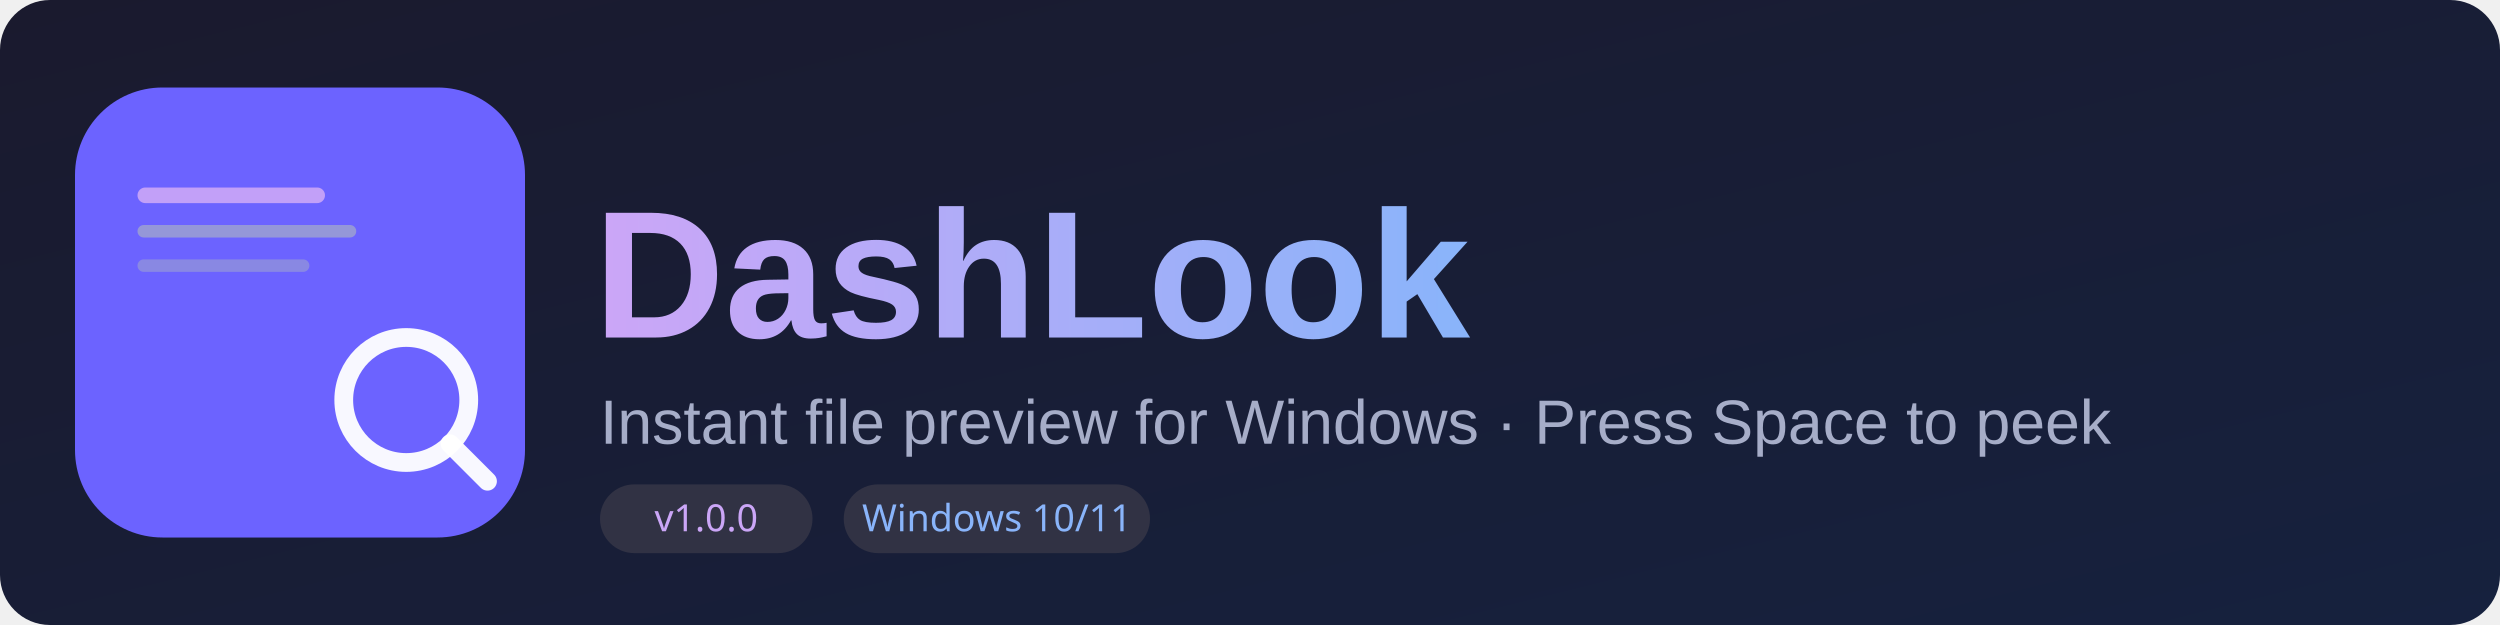
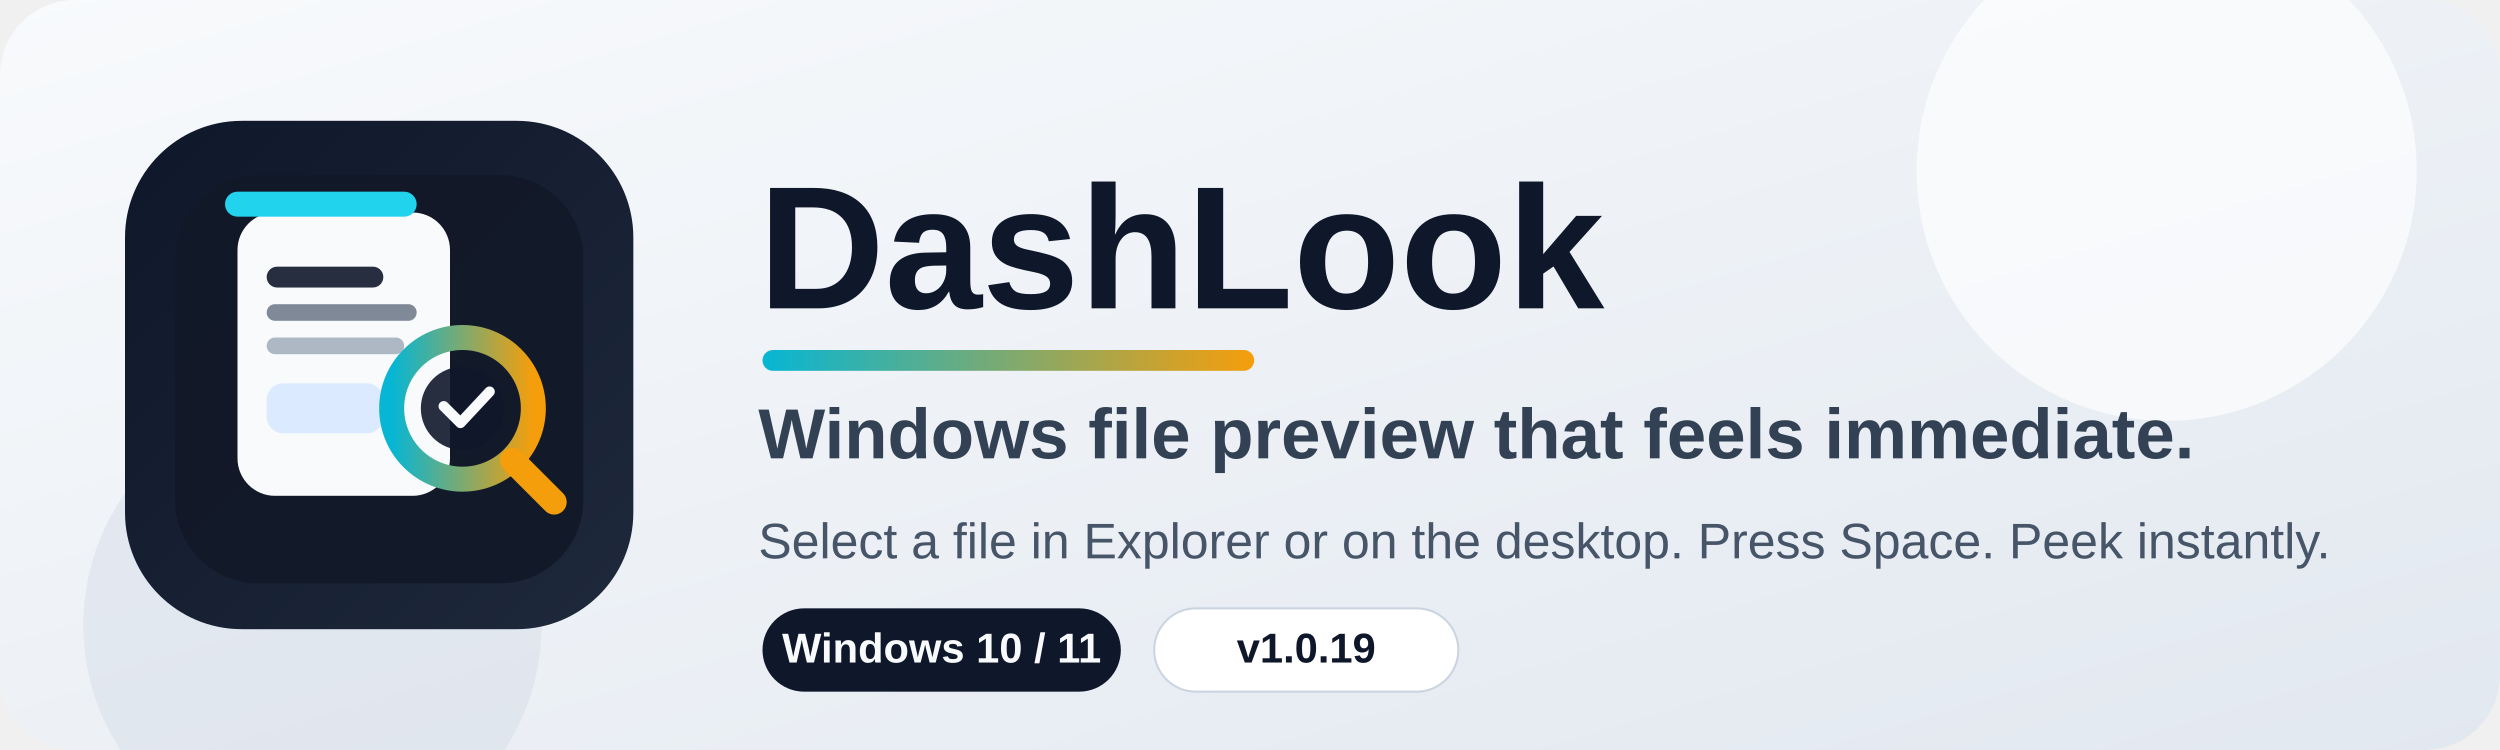
- <svg xmlns="http://www.w3.org/2000/svg" viewBox="0 0 800 200" width="800" height="200">
+ <svg xmlns="http://www.w3.org/2000/svg" viewBox="0 0 1200 360" width="1200" height="360">
  <defs>
-     <linearGradient id="bgBanner" x1="0%" y1="0%" x2="100%" y2="100%">
-       <stop offset="0%" style="stop-color:#1a1a2e" />
-       <stop offset="100%" style="stop-color:#16213e" />
+     <linearGradient id="bg" x1="0%" y1="0%" x2="100%" y2="100%">
+       <stop offset="0%" stop-color="#f8fafc" />
+       <stop offset="100%" stop-color="#e2e8f0" />
    </linearGradient>
-     <linearGradient id="textGrad" x1="0%" y1="0%" x2="100%" y2="0%">
-       <stop offset="0%" style="stop-color:#cba6f7" />
-       <stop offset="100%" style="stop-color:#89b4fa" />
+     <linearGradient id="panel" x1="0%" y1="0%" x2="100%" y2="100%">
+       <stop offset="0%" stop-color="#0f172a" />
+       <stop offset="100%" stop-color="#1e293b" />
+     </linearGradient>
+     <linearGradient id="accent" x1="0%" y1="0%" x2="100%" y2="0%">
+       <stop offset="0%" stop-color="#06b6d4" />
+       <stop offset="100%" stop-color="#f59e0b" />
    </linearGradient>
  </defs>
-   <rect width="800" height="200" rx="16" fill="url(#bgBanner)" />
-   <rect x="24" y="28" width="144" height="144" rx="28" fill="#6C63FF" />
-   <rect x="44" y="60" width="60" height="5" rx="2.5" fill="#cba6f7" opacity="0.9" />
-   <rect x="44" y="72" width="70" height="4" rx="2" fill="#a6adc8" opacity="0.7" />
-   <rect x="44" y="83" width="55" height="4" rx="2" fill="#a6adc8" opacity="0.5" />
-   <circle cx="130" cy="128" r="20" fill="none" stroke="white" stroke-width="6" opacity="0.95" />
-   <line x1="144" y1="142" x2="156" y2="154" stroke="white" stroke-width="6" stroke-linecap="round" opacity="0.95" />
-   <text x="190" y="108" font-family="Segoe UI, Arial" font-size="58" font-weight="700" fill="url(#textGrad)">DashLook</text>
-   <text x="192" y="142" font-family="Segoe UI, Arial" font-size="20" fill="#a6adc8">
-     Instant file preview for Windows  ·  Press Space to peek
-   </text>
-   <rect x="192" y="155" width="68" height="22" rx="11" fill="#313244" />
-   <text x="226" y="170" font-family="Segoe UI" font-size="12" fill="#cba6f7" text-anchor="middle">v1.0.0</text>
-   <rect x="270" y="155" width="98" height="22" rx="11" fill="#313244" />
-   <text x="319" y="170" font-family="Segoe UI" font-size="12" fill="#89b4fa" text-anchor="middle">Windows 10/11</text>
+   <rect width="1200" height="360" rx="36" fill="url(#bg)" />
+   <circle cx="1040" cy="82" r="120" fill="#ffffff" opacity="0.65" />
+   <circle cx="150" cy="300" r="110" fill="#cbd5e1" opacity="0.35" />
+   <rect x="60" y="58" width="244" height="244" rx="56" fill="url(#panel)" />
+   <rect x="84" y="84" width="196" height="196" rx="40" fill="#111827" opacity="0.92" />
+   <rect x="114" y="102" width="102" height="136" rx="18" fill="#f8fafc" />
+   <rect x="128" y="128" width="56" height="10" rx="5" fill="#0f172a" opacity="0.9" />
+   <rect x="128" y="146" width="72" height="8" rx="4" fill="#475569" opacity="0.68" />
+   <rect x="128" y="162" width="66" height="8" rx="4" fill="#64748b" opacity="0.5" />
+   <rect x="128" y="184" width="56" height="24" rx="8" fill="#dbeafe" />
+   <circle cx="222" cy="196" r="34" fill="none" stroke="url(#accent)" stroke-width="12" />
+   <circle cx="222" cy="196" r="20" fill="#0f172a" opacity="0.9" />
+   <path d="M213 195 L221 203 L235 188" fill="none" stroke="#f8fafc" stroke-width="5" stroke-linecap="round" stroke-linejoin="round" />
+   <line x1="246" y1="221" x2="266" y2="241" stroke="#f59e0b" stroke-width="12" stroke-linecap="round" />
+   <rect x="108" y="92" width="92" height="12" rx="6" fill="#22d3ee" />
+   <text x="364" y="148" font-family="Segoe UI, Arial, sans-serif" font-size="84" font-weight="800" fill="#0f172a">DashLook</text>
+   <rect x="366" y="168" width="236" height="10" rx="5" fill="url(#accent)" />
+   <text x="364" y="220" font-family="Segoe UI, Arial, sans-serif" font-size="34" font-weight="600" fill="#334155">Windows file preview that feels immediate.</text>
+   <text x="364" y="268" font-family="Segoe UI, Arial, sans-serif" font-size="24" fill="#475569">Select a file in Explorer or on the desktop. Press Space. Peek instantly.</text>
+   <rect x="366" y="292" width="172" height="40" rx="20" fill="#0f172a" />
+   <text x="452" y="318" font-family="Segoe UI, Arial, sans-serif" font-size="20" font-weight="700" fill="#f8fafc" text-anchor="middle">Windows 10 / 11</text>
+   <rect x="554" y="292" width="146" height="40" rx="20" fill="#ffffff" stroke="#cbd5e1" />
+   <text x="627" y="318" font-family="Segoe UI, Arial, sans-serif" font-size="20" font-weight="700" fill="#0f172a" text-anchor="middle">v1.0.19</text>
</svg>
